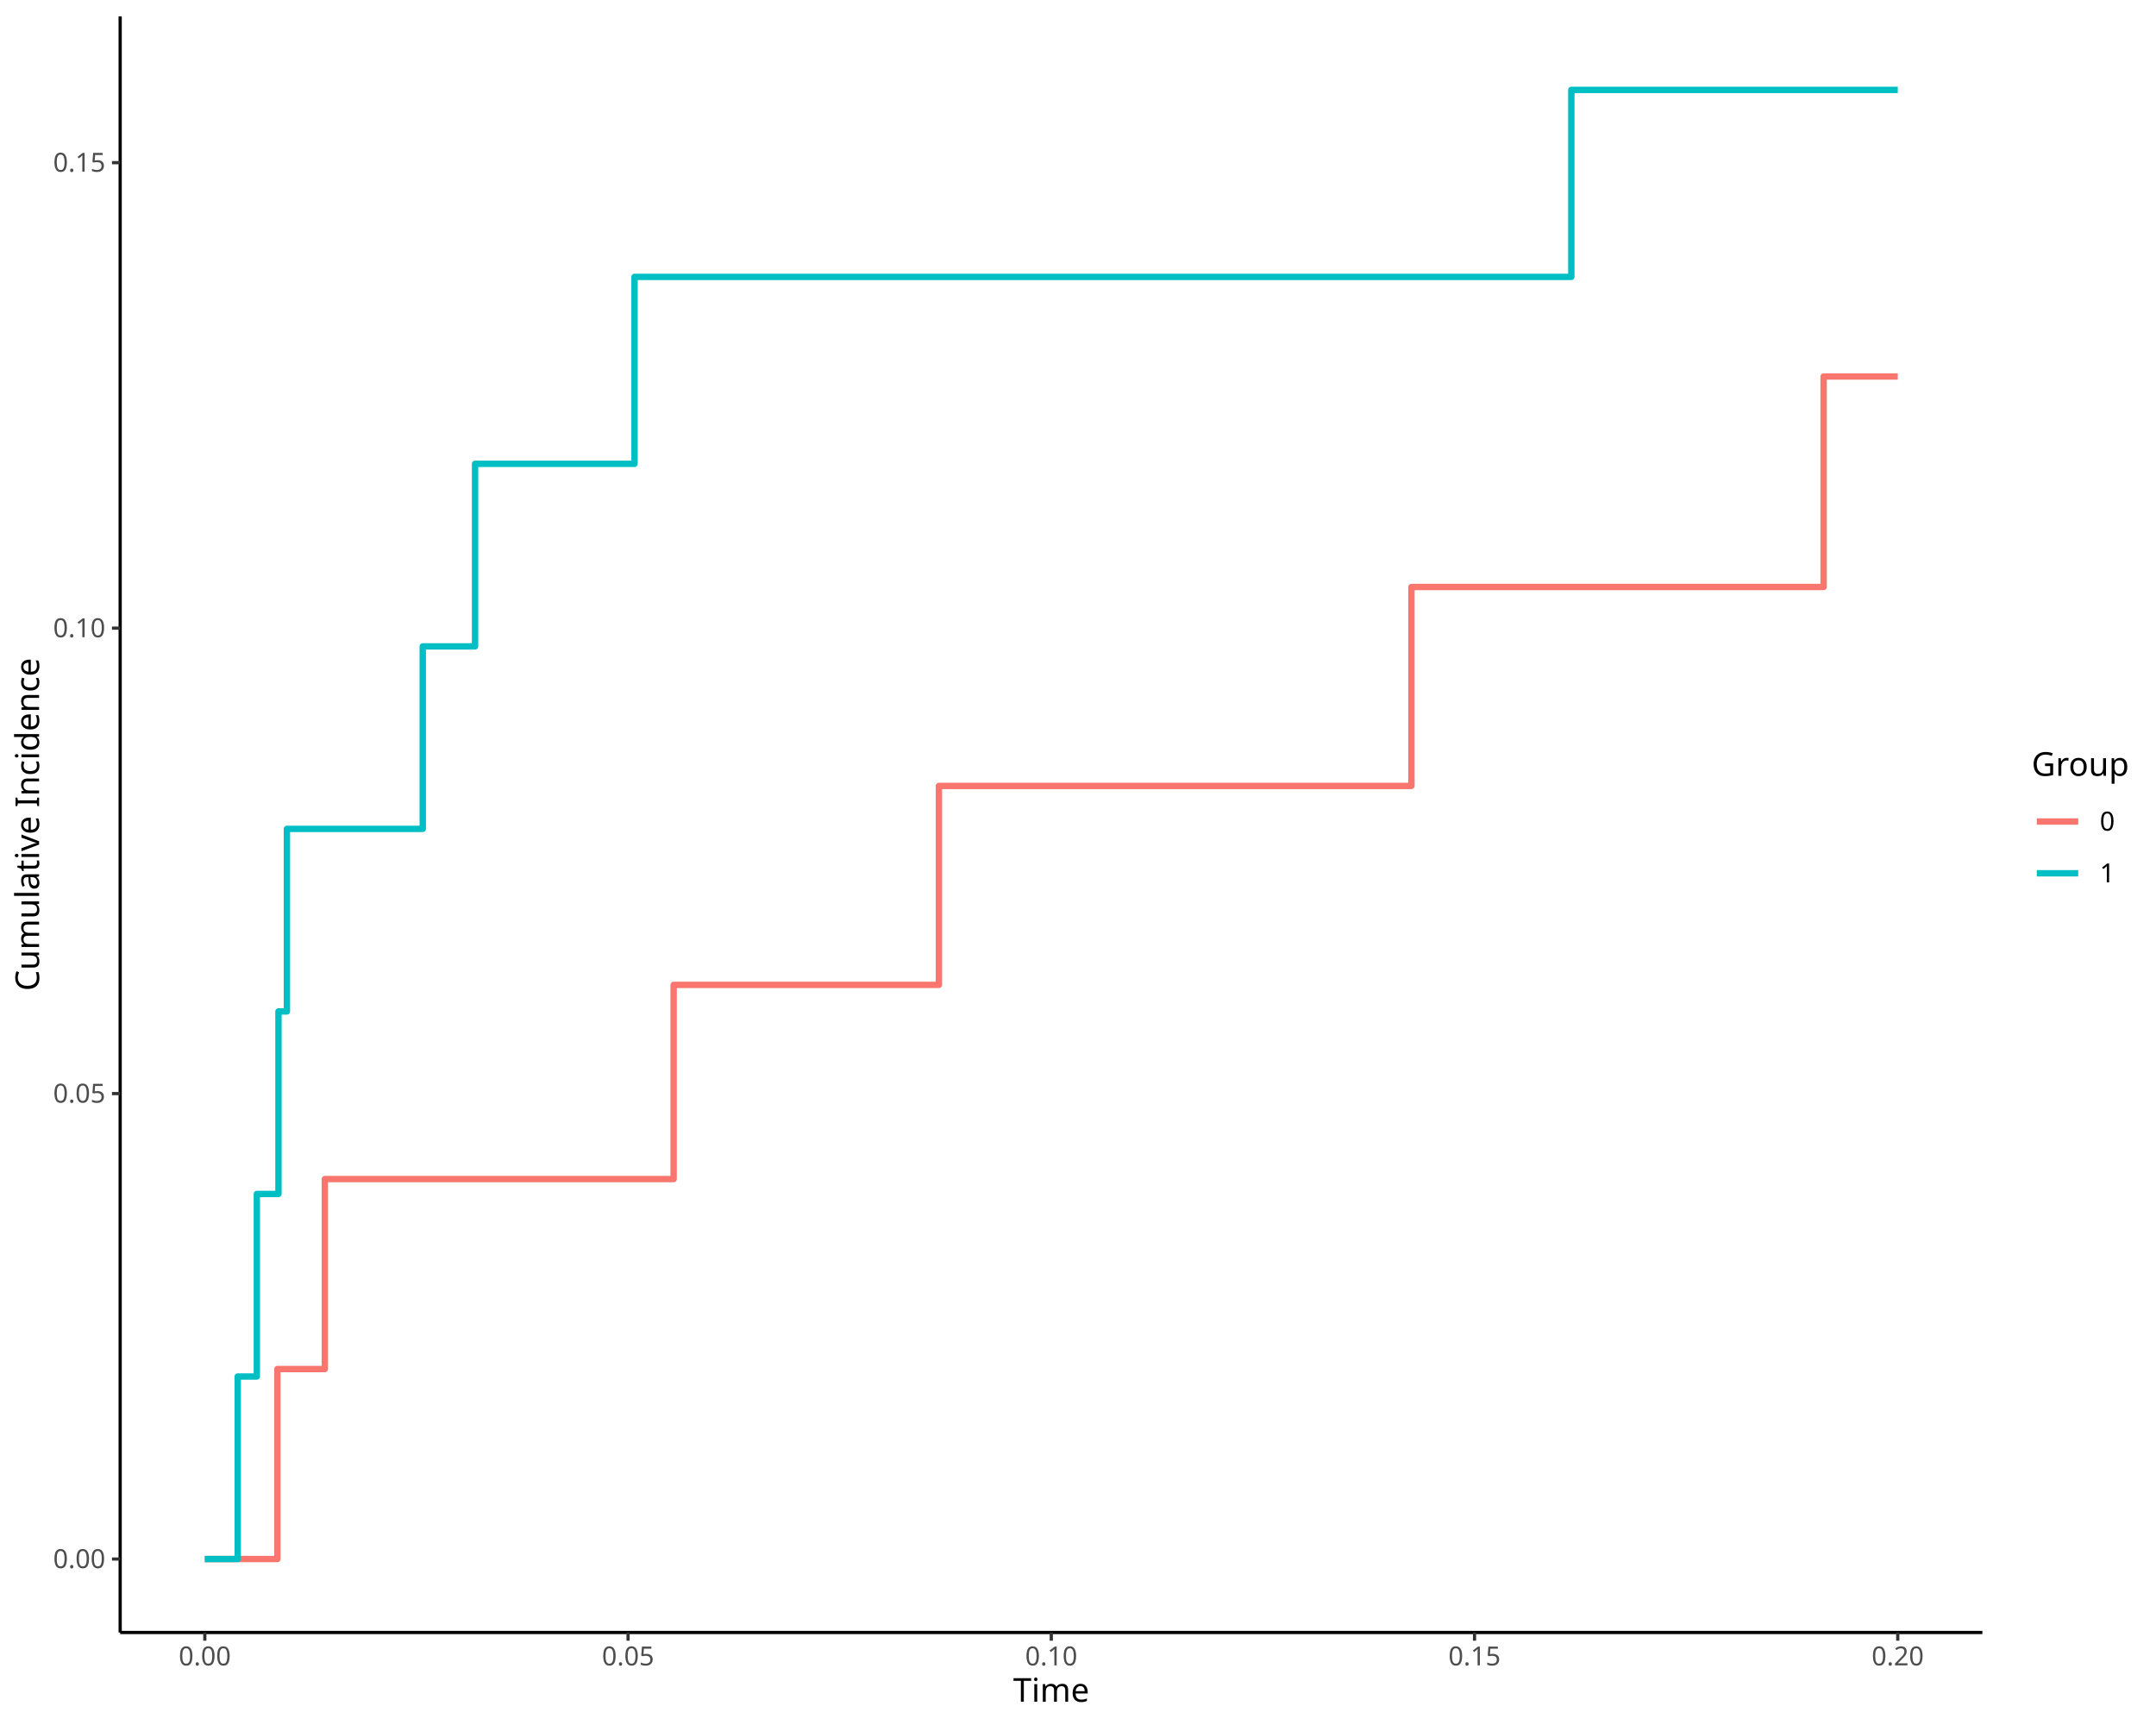
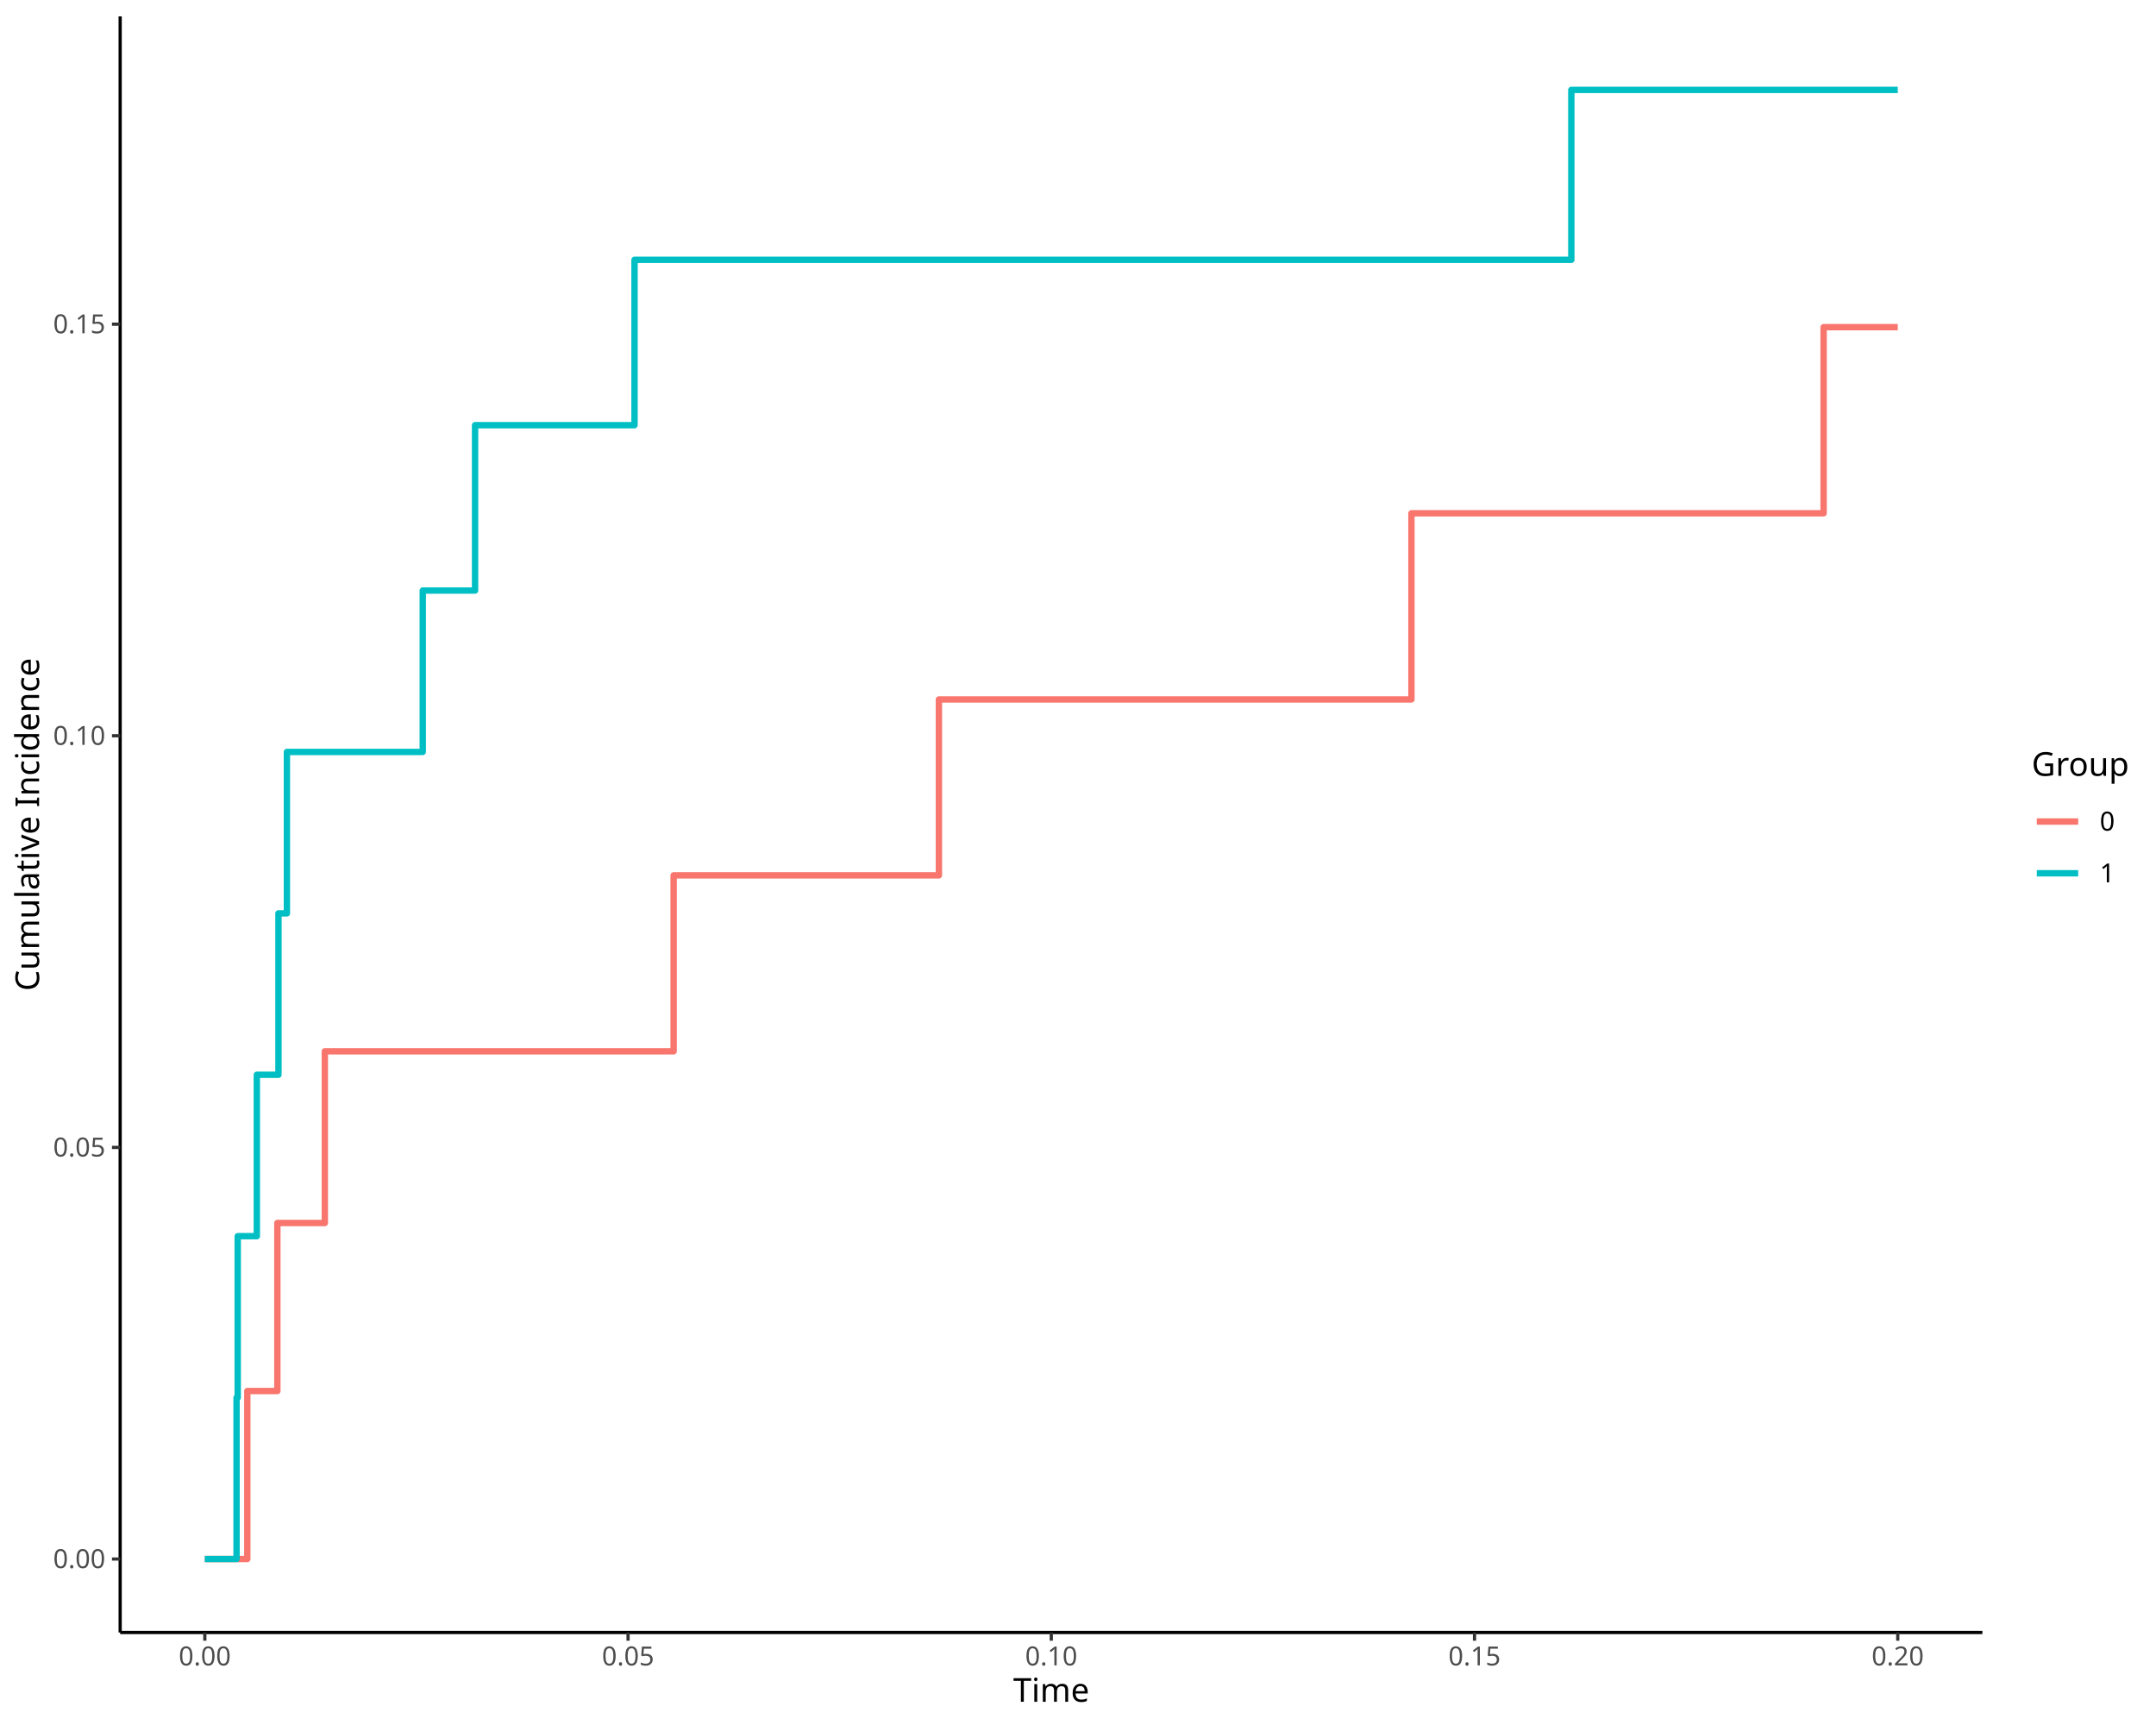
<svg xmlns="http://www.w3.org/2000/svg" class="svglite" data-engine-version="2.0" width="720.00pt" height="576.00pt" viewBox="0 0 720.00 576.00">
  <defs>
    <style type="text/css">
    .svglite line, .svglite polyline, .svglite polygon, .svglite path, .svglite rect, .svglite circle {
      fill: none;
      stroke: #000000;
      stroke-linecap: round;
      stroke-linejoin: round;
      stroke-miterlimit: 10.00;
    }
  </style>
  </defs>
  <rect width="100%" height="100%" style="stroke: none; fill: #FFFFFF;" />
  <defs>
    <clipPath id="cpMC4wMHw3MjAuMDB8MC4wMHw1NzYuMDA=">
      <rect x="0.00" y="0.00" width="720.00" height="576.00" />
    </clipPath>
  </defs>
  <g clip-path="url(#cpMC4wMHw3MjAuMDB8MC4wMHw1NzYuMDA=)">
    <rect x="0.00" y="0.00" width="720.00" height="576.00" style="stroke-width: 1.07; stroke: #FFFFFF; fill: #FFFFFF;" />
  </g>
  <defs>
    <clipPath id="cpNDAuMTN8NjYyLjAyfDUuNDh8NTQ1LjEx">
      <rect x="40.13" y="5.48" width="621.89" height="539.63" />
    </clipPath>
  </defs>
  <g clip-path="url(#cpNDAuMTN8NjYyLjAyfDUuNDh8NTQ1LjEx)">
    <rect x="40.13" y="5.48" width="621.89" height="539.63" style="stroke-width: 1.07; stroke: none; fill: #FFFFFF;" />
-     <polyline points="68.40,520.58 74.09,520.58 74.09,520.58 79.00,520.58 79.00,520.58 79.39,520.58 79.39,520.58 82.59,520.58 82.59,520.58 84.51,520.58 84.51,520.58 85.77,520.58 85.77,520.58 92.63,520.58 92.63,457.15 92.99,457.15 92.99,457.15 95.81,457.15 95.81,457.15 104.71,457.15 104.71,457.15 108.48,457.15 108.48,393.71 112.32,393.71 112.32,393.71 116.28,393.71 116.28,393.71 122.24,393.71 122.24,393.71 141.18,393.71 141.18,393.71 158.65,393.71 158.65,393.71 159.10,393.71 159.10,393.71 211.90,393.71 211.90,393.71 224.96,393.71 224.96,328.86 249.70,328.86 249.70,328.86 275.70,328.86 275.70,328.86 287.13,328.86 287.13,328.86 313.55,328.86 313.55,262.43 429.81,262.43 429.81,262.43 471.35,262.43 471.35,196.00 524.75,196.00 524.75,196.00 538.52,196.00 538.52,196.00 544.10,196.00 544.10,196.00 595.61,196.00 595.61,196.00 609.00,196.00 609.00,125.72 633.76,125.72 633.76,125.72 " style="stroke-width: 2.13; stroke: #F8766D; stroke-linecap: butt;" />
-     <polyline points="68.40,520.58 74.09,520.58 74.09,520.58 79.00,520.58 79.00,520.58 79.39,520.58 79.39,459.63 82.59,459.63 82.59,459.63 84.51,459.63 84.51,459.63 85.77,459.63 85.77,398.68 92.63,398.68 92.63,398.68 92.99,398.68 92.99,337.73 95.81,337.73 95.81,276.78 104.71,276.78 104.71,276.78 108.48,276.78 108.48,276.78 112.32,276.78 112.32,276.78 116.28,276.78 116.28,276.78 122.24,276.78 122.24,276.78 141.18,276.78 141.18,215.83 158.65,215.83 158.65,154.88 159.10,154.88 159.10,154.88 211.90,154.88 211.90,92.45 224.96,92.45 224.96,92.45 249.70,92.45 249.70,92.45 275.70,92.45 275.70,92.45 287.13,92.45 287.13,92.45 313.55,92.45 313.55,92.45 429.81,92.45 429.81,92.45 471.35,92.45 471.35,92.45 524.75,92.45 524.75,30.01 538.52,30.01 538.52,30.01 544.10,30.01 544.10,30.01 595.61,30.01 595.61,30.01 609.00,30.01 609.00,30.01 633.76,30.01 633.76,30.01 " style="stroke-width: 2.13; stroke: #00BFC4; stroke-linecap: butt;" />
+     <polyline points="68.40,520.58 74.09,520.58 74.09,520.58 79.00,520.58 79.00,520.58 79.39,520.58 79.39,520.58 82.59,520.58 82.59,464.48 84.51,464.48 84.51,464.48 85.77,464.48 85.77,464.48 92.63,464.48 92.63,408.38 92.99,408.38 92.99,408.38 95.81,408.38 95.81,408.38 104.71,408.38 104.71,408.38 108.48,408.38 108.48,351.04 112.32,351.04 112.32,351.04 116.28,351.04 116.28,351.04 122.24,351.04 122.24,351.04 141.18,351.04 141.18,351.04 158.65,351.04 158.65,351.04 159.10,351.04 159.10,351.04 211.90,351.04 211.90,351.04 224.96,351.04 224.96,292.29 249.70,292.29 249.70,292.29 275.70,292.29 275.70,292.29 287.13,292.29 287.13,292.29 313.55,292.29 313.55,233.55 429.81,233.55 429.81,233.55 471.35,233.55 471.35,171.39 524.75,171.39 524.75,171.39 538.52,171.39 538.52,171.39 544.10,171.39 544.10,171.39 595.61,171.39 595.61,171.39 609.00,171.39 609.00,109.24 633.76,109.24 633.76,109.24 " style="stroke-width: 2.13; stroke: #F8766D; stroke-linecap: butt;" />
+     <polyline points="68.40,520.58 74.09,520.58 74.09,520.58 79.00,520.58 79.00,466.68 79.39,466.68 79.39,412.78 82.59,412.78 82.59,412.78 84.51,412.78 84.51,412.78 85.77,412.78 85.77,358.88 92.63,358.88 92.63,358.88 92.99,358.88 92.99,304.98 95.81,304.98 95.81,251.08 104.71,251.08 104.71,251.08 108.48,251.08 108.48,251.08 112.32,251.08 112.32,251.08 116.28,251.08 116.28,251.08 122.24,251.08 122.24,251.08 141.18,251.08 141.18,197.19 158.65,197.19 158.65,141.97 159.10,141.97 159.10,141.97 211.90,141.97 211.90,86.76 224.96,86.76 224.96,86.76 249.70,86.76 249.70,86.76 275.70,86.76 275.70,86.76 287.13,86.76 287.13,86.76 313.55,86.76 313.55,86.76 429.81,86.76 429.81,86.76 471.35,86.76 471.35,86.76 524.75,86.76 524.75,30.01 538.52,30.01 538.52,30.01 544.10,30.01 544.10,30.01 595.61,30.01 595.61,30.01 609.00,30.01 609.00,30.01 633.76,30.01 633.76,30.01 " style="stroke-width: 2.13; stroke: #00BFC4; stroke-linecap: butt;" />
  </g>
  <g clip-path="url(#cpMC4wMHw3MjAuMDB8MC4wMHw1NzYuMDA=)">
    <polyline points="40.13,545.11 40.13,5.48 " style="stroke-width: 1.07; stroke-linecap: butt;" />
    <text x="35.20" y="523.61" text-anchor="end" style="font-size: 8.80px; fill: #4D4D4D; font-family: sans;" textLength="17.13px" lengthAdjust="spacingAndGlyphs">0.00</text>
-     <text x="35.20" y="368.19" text-anchor="end" style="font-size: 8.80px; fill: #4D4D4D; font-family: sans;" textLength="17.13px" lengthAdjust="spacingAndGlyphs">0.05</text>
-     <text x="35.20" y="212.77" text-anchor="end" style="font-size: 8.80px; fill: #4D4D4D; font-family: sans;" textLength="17.13px" lengthAdjust="spacingAndGlyphs">0.10</text>
-     <text x="35.20" y="57.34" text-anchor="end" style="font-size: 8.80px; fill: #4D4D4D; font-family: sans;" textLength="17.13px" lengthAdjust="spacingAndGlyphs">0.15</text>
+     <text x="35.20" y="386.17" text-anchor="end" style="font-size: 8.80px; fill: #4D4D4D; font-family: sans;" textLength="17.13px" lengthAdjust="spacingAndGlyphs">0.05</text>
+     <text x="35.20" y="248.72" text-anchor="end" style="font-size: 8.80px; fill: #4D4D4D; font-family: sans;" textLength="17.13px" lengthAdjust="spacingAndGlyphs">0.10</text>
+     <text x="35.20" y="111.28" text-anchor="end" style="font-size: 8.80px; fill: #4D4D4D; font-family: sans;" textLength="17.13px" lengthAdjust="spacingAndGlyphs">0.15</text>
    <polyline points="37.39,520.58 40.13,520.58 " style="stroke-width: 1.07; stroke: #333333; stroke-linecap: butt;" />
-     <polyline points="37.39,365.16 40.13,365.16 " style="stroke-width: 1.07; stroke: #333333; stroke-linecap: butt;" />
-     <polyline points="37.39,209.74 40.13,209.74 " style="stroke-width: 1.07; stroke: #333333; stroke-linecap: butt;" />
-     <polyline points="37.39,54.31 40.13,54.31 " style="stroke-width: 1.07; stroke: #333333; stroke-linecap: butt;" />
+     <polyline points="37.39,383.14 40.13,383.14 " style="stroke-width: 1.07; stroke: #333333; stroke-linecap: butt;" />
+     <polyline points="37.39,245.69 40.13,245.69 " style="stroke-width: 1.07; stroke: #333333; stroke-linecap: butt;" />
+     <polyline points="37.39,108.25 40.13,108.25 " style="stroke-width: 1.07; stroke: #333333; stroke-linecap: butt;" />
    <polyline points="40.13,545.11 662.02,545.11 " style="stroke-width: 1.07; stroke-linecap: butt;" />
    <polyline points="68.40,547.85 68.40,545.11 " style="stroke-width: 1.07; stroke: #333333; stroke-linecap: butt;" />
    <polyline points="209.74,547.85 209.74,545.11 " style="stroke-width: 1.07; stroke: #333333; stroke-linecap: butt;" />
    <polyline points="351.08,547.85 351.08,545.11 " style="stroke-width: 1.07; stroke: #333333; stroke-linecap: butt;" />
    <polyline points="492.42,547.85 492.42,545.11 " style="stroke-width: 1.07; stroke: #333333; stroke-linecap: butt;" />
    <polyline points="633.76,547.85 633.76,545.11 " style="stroke-width: 1.07; stroke: #333333; stroke-linecap: butt;" />
    <text x="68.40" y="556.10" text-anchor="middle" style="font-size: 8.80px; fill: #4D4D4D; font-family: sans;" textLength="17.13px" lengthAdjust="spacingAndGlyphs">0.00</text>
    <text x="209.74" y="556.10" text-anchor="middle" style="font-size: 8.80px; fill: #4D4D4D; font-family: sans;" textLength="17.13px" lengthAdjust="spacingAndGlyphs">0.05</text>
    <text x="351.08" y="556.10" text-anchor="middle" style="font-size: 8.80px; fill: #4D4D4D; font-family: sans;" textLength="17.13px" lengthAdjust="spacingAndGlyphs">0.10</text>
    <text x="492.42" y="556.10" text-anchor="middle" style="font-size: 8.80px; fill: #4D4D4D; font-family: sans;" textLength="17.13px" lengthAdjust="spacingAndGlyphs">0.15</text>
    <text x="633.76" y="556.10" text-anchor="middle" style="font-size: 8.80px; fill: #4D4D4D; font-family: sans;" textLength="17.13px" lengthAdjust="spacingAndGlyphs">0.20</text>
    <text x="351.08" y="568.24" text-anchor="middle" style="font-size: 11.00px; font-family: sans;" textLength="24.45px" lengthAdjust="spacingAndGlyphs">Time</text>
    <text transform="translate(13.05,275.30) rotate(-90)" text-anchor="middle" style="font-size: 11.00px; font-family: sans;" textLength="105.18px" lengthAdjust="spacingAndGlyphs">Cumulative Incidence</text>
    <rect x="672.98" y="244.87" width="41.54" height="60.85" style="stroke-width: 1.07; stroke: none; fill: #FFFFFF;" />
    <text x="678.46" y="259.06" style="font-size: 11.00px; font-family: sans;" textLength="30.58px" lengthAdjust="spacingAndGlyphs">Group</text>
    <rect x="678.46" y="265.68" width="17.28" height="17.28" style="stroke-width: 1.07; stroke: none; fill: #FFFFFF;" />
    <line x1="680.19" y1="274.32" x2="694.02" y2="274.32" style="stroke-width: 2.13; stroke: #F8766D; stroke-linecap: butt;" />
    <rect x="678.46" y="282.96" width="17.28" height="17.28" style="stroke-width: 1.07; stroke: none; fill: #FFFFFF;" />
    <line x1="680.19" y1="291.60" x2="694.02" y2="291.60" style="stroke-width: 2.13; stroke: #00BFC4; stroke-linecap: butt;" />
    <text x="701.22" y="277.35" style="font-size: 8.80px; font-family: sans;" textLength="4.89px" lengthAdjust="spacingAndGlyphs">0</text>
    <text x="701.22" y="294.63" style="font-size: 8.80px; font-family: sans;" textLength="4.89px" lengthAdjust="spacingAndGlyphs">1</text>
  </g>
</svg>
